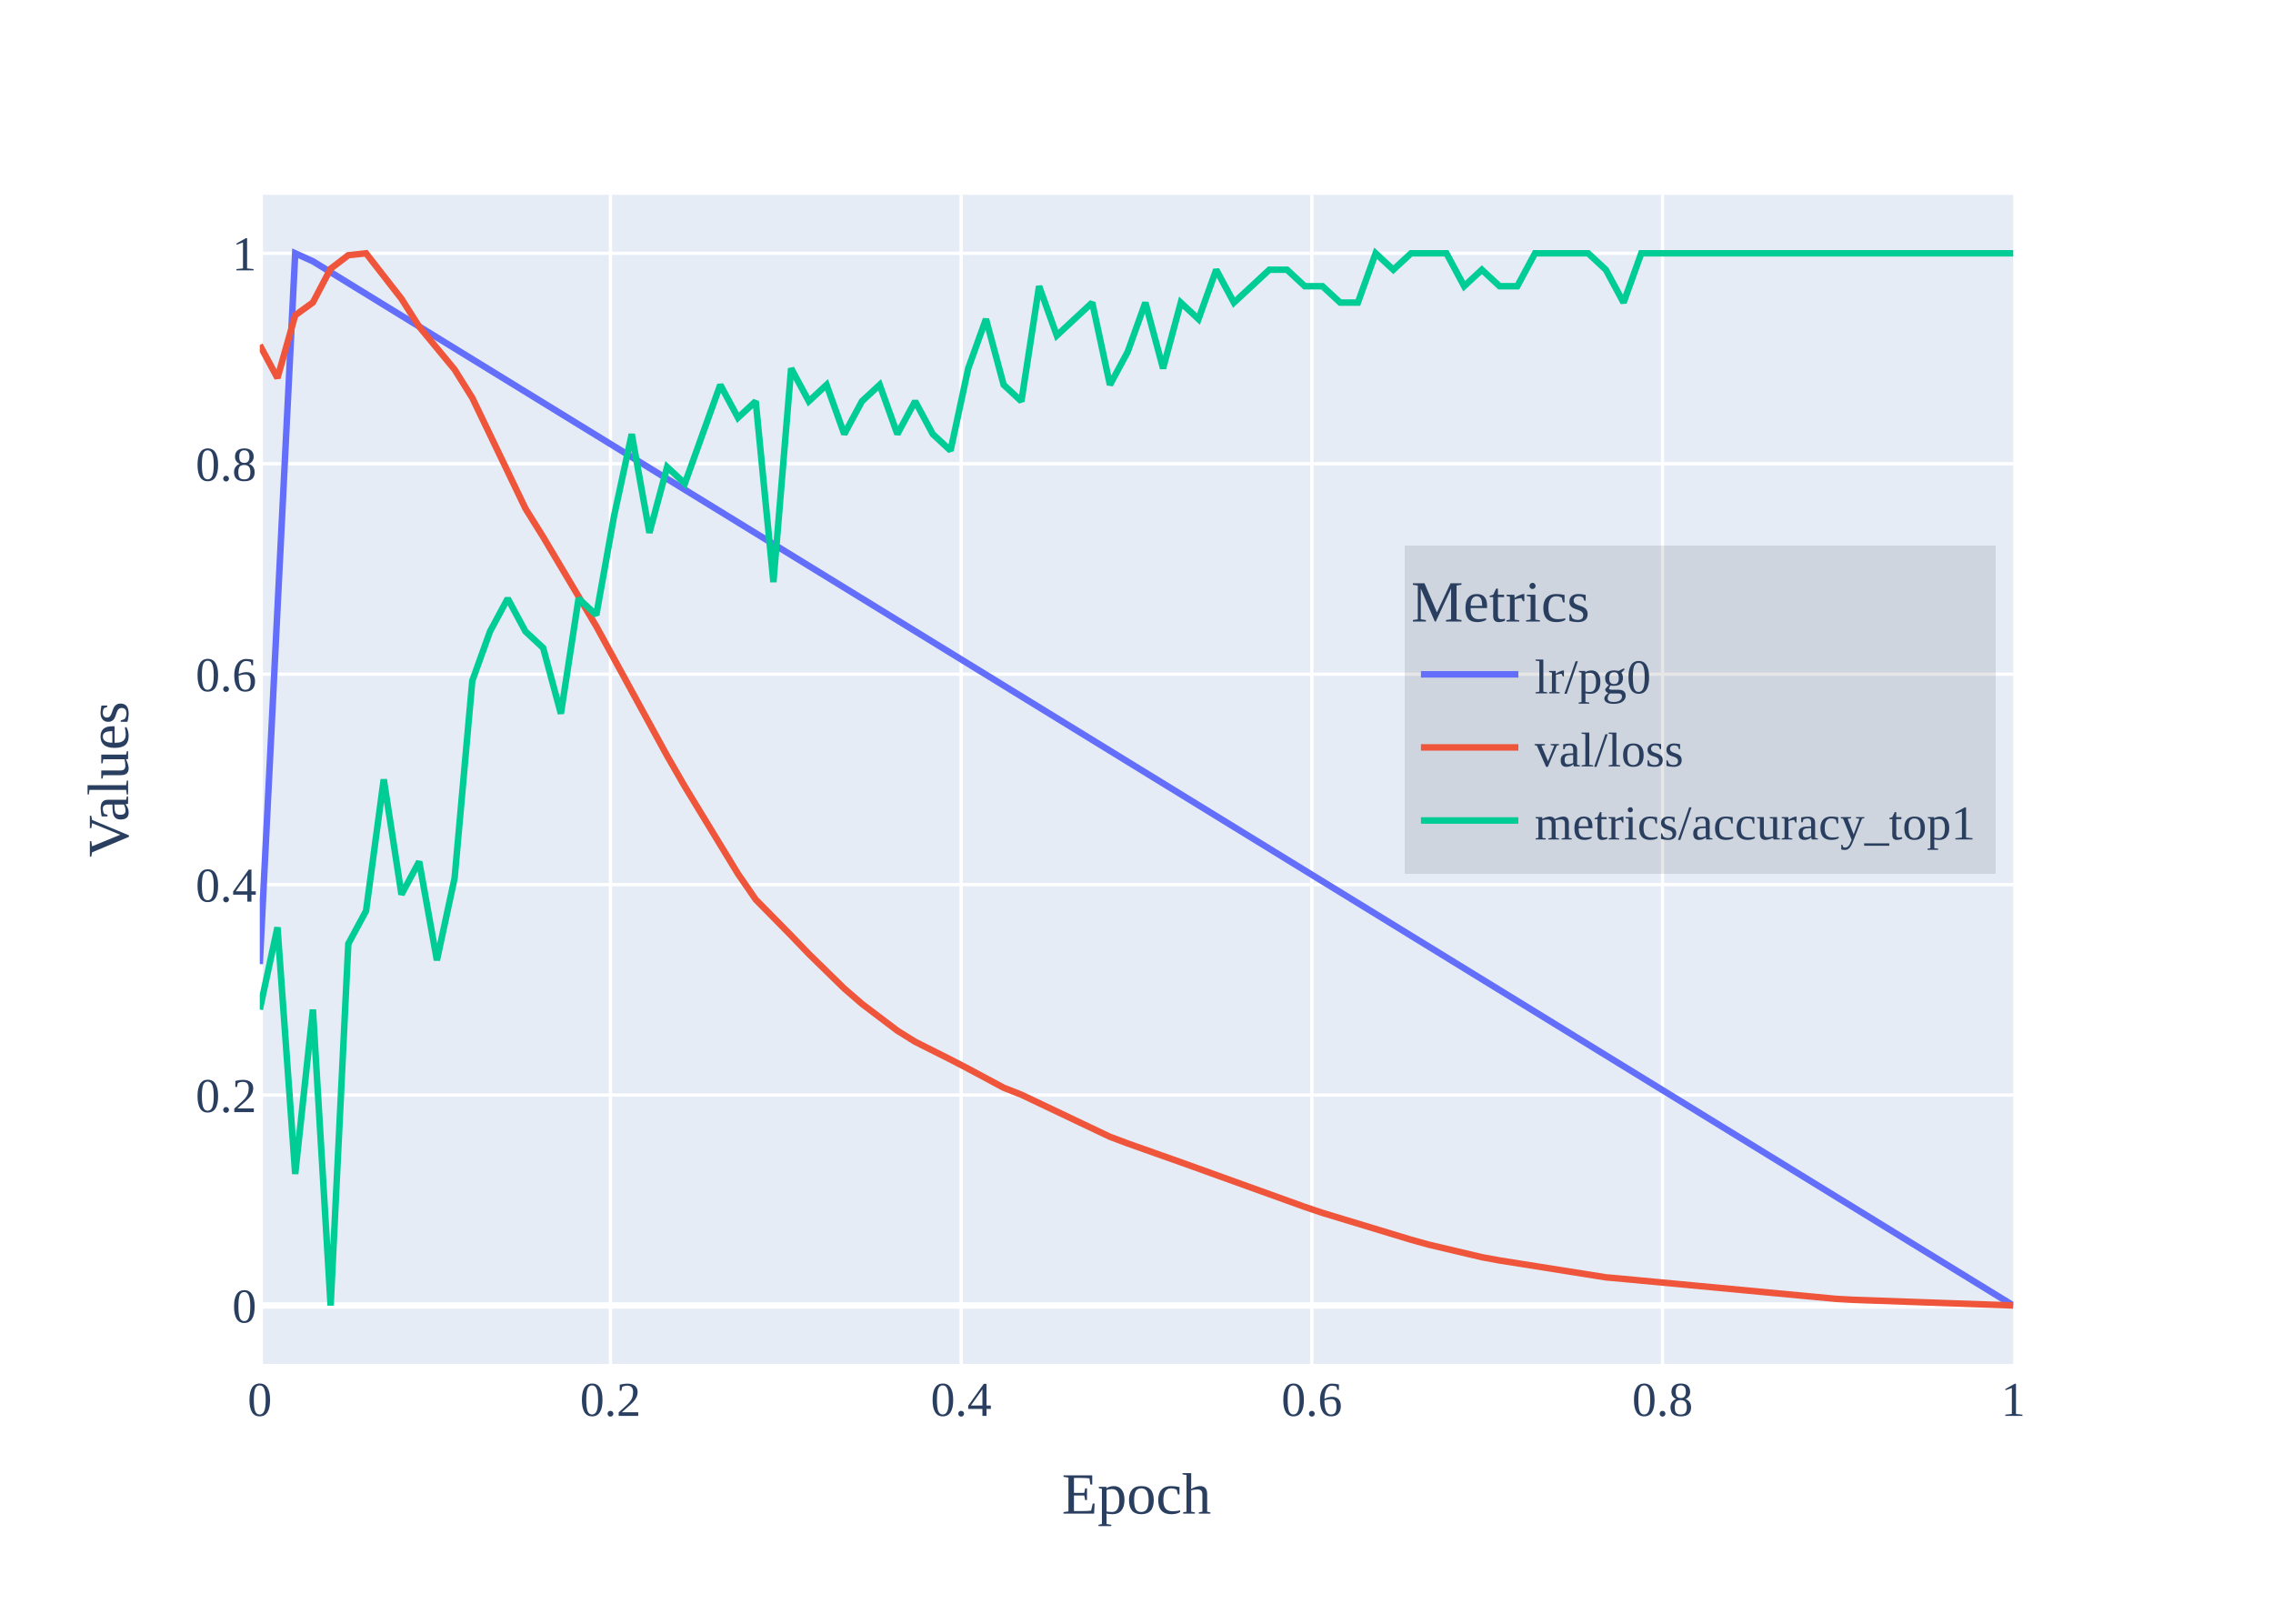
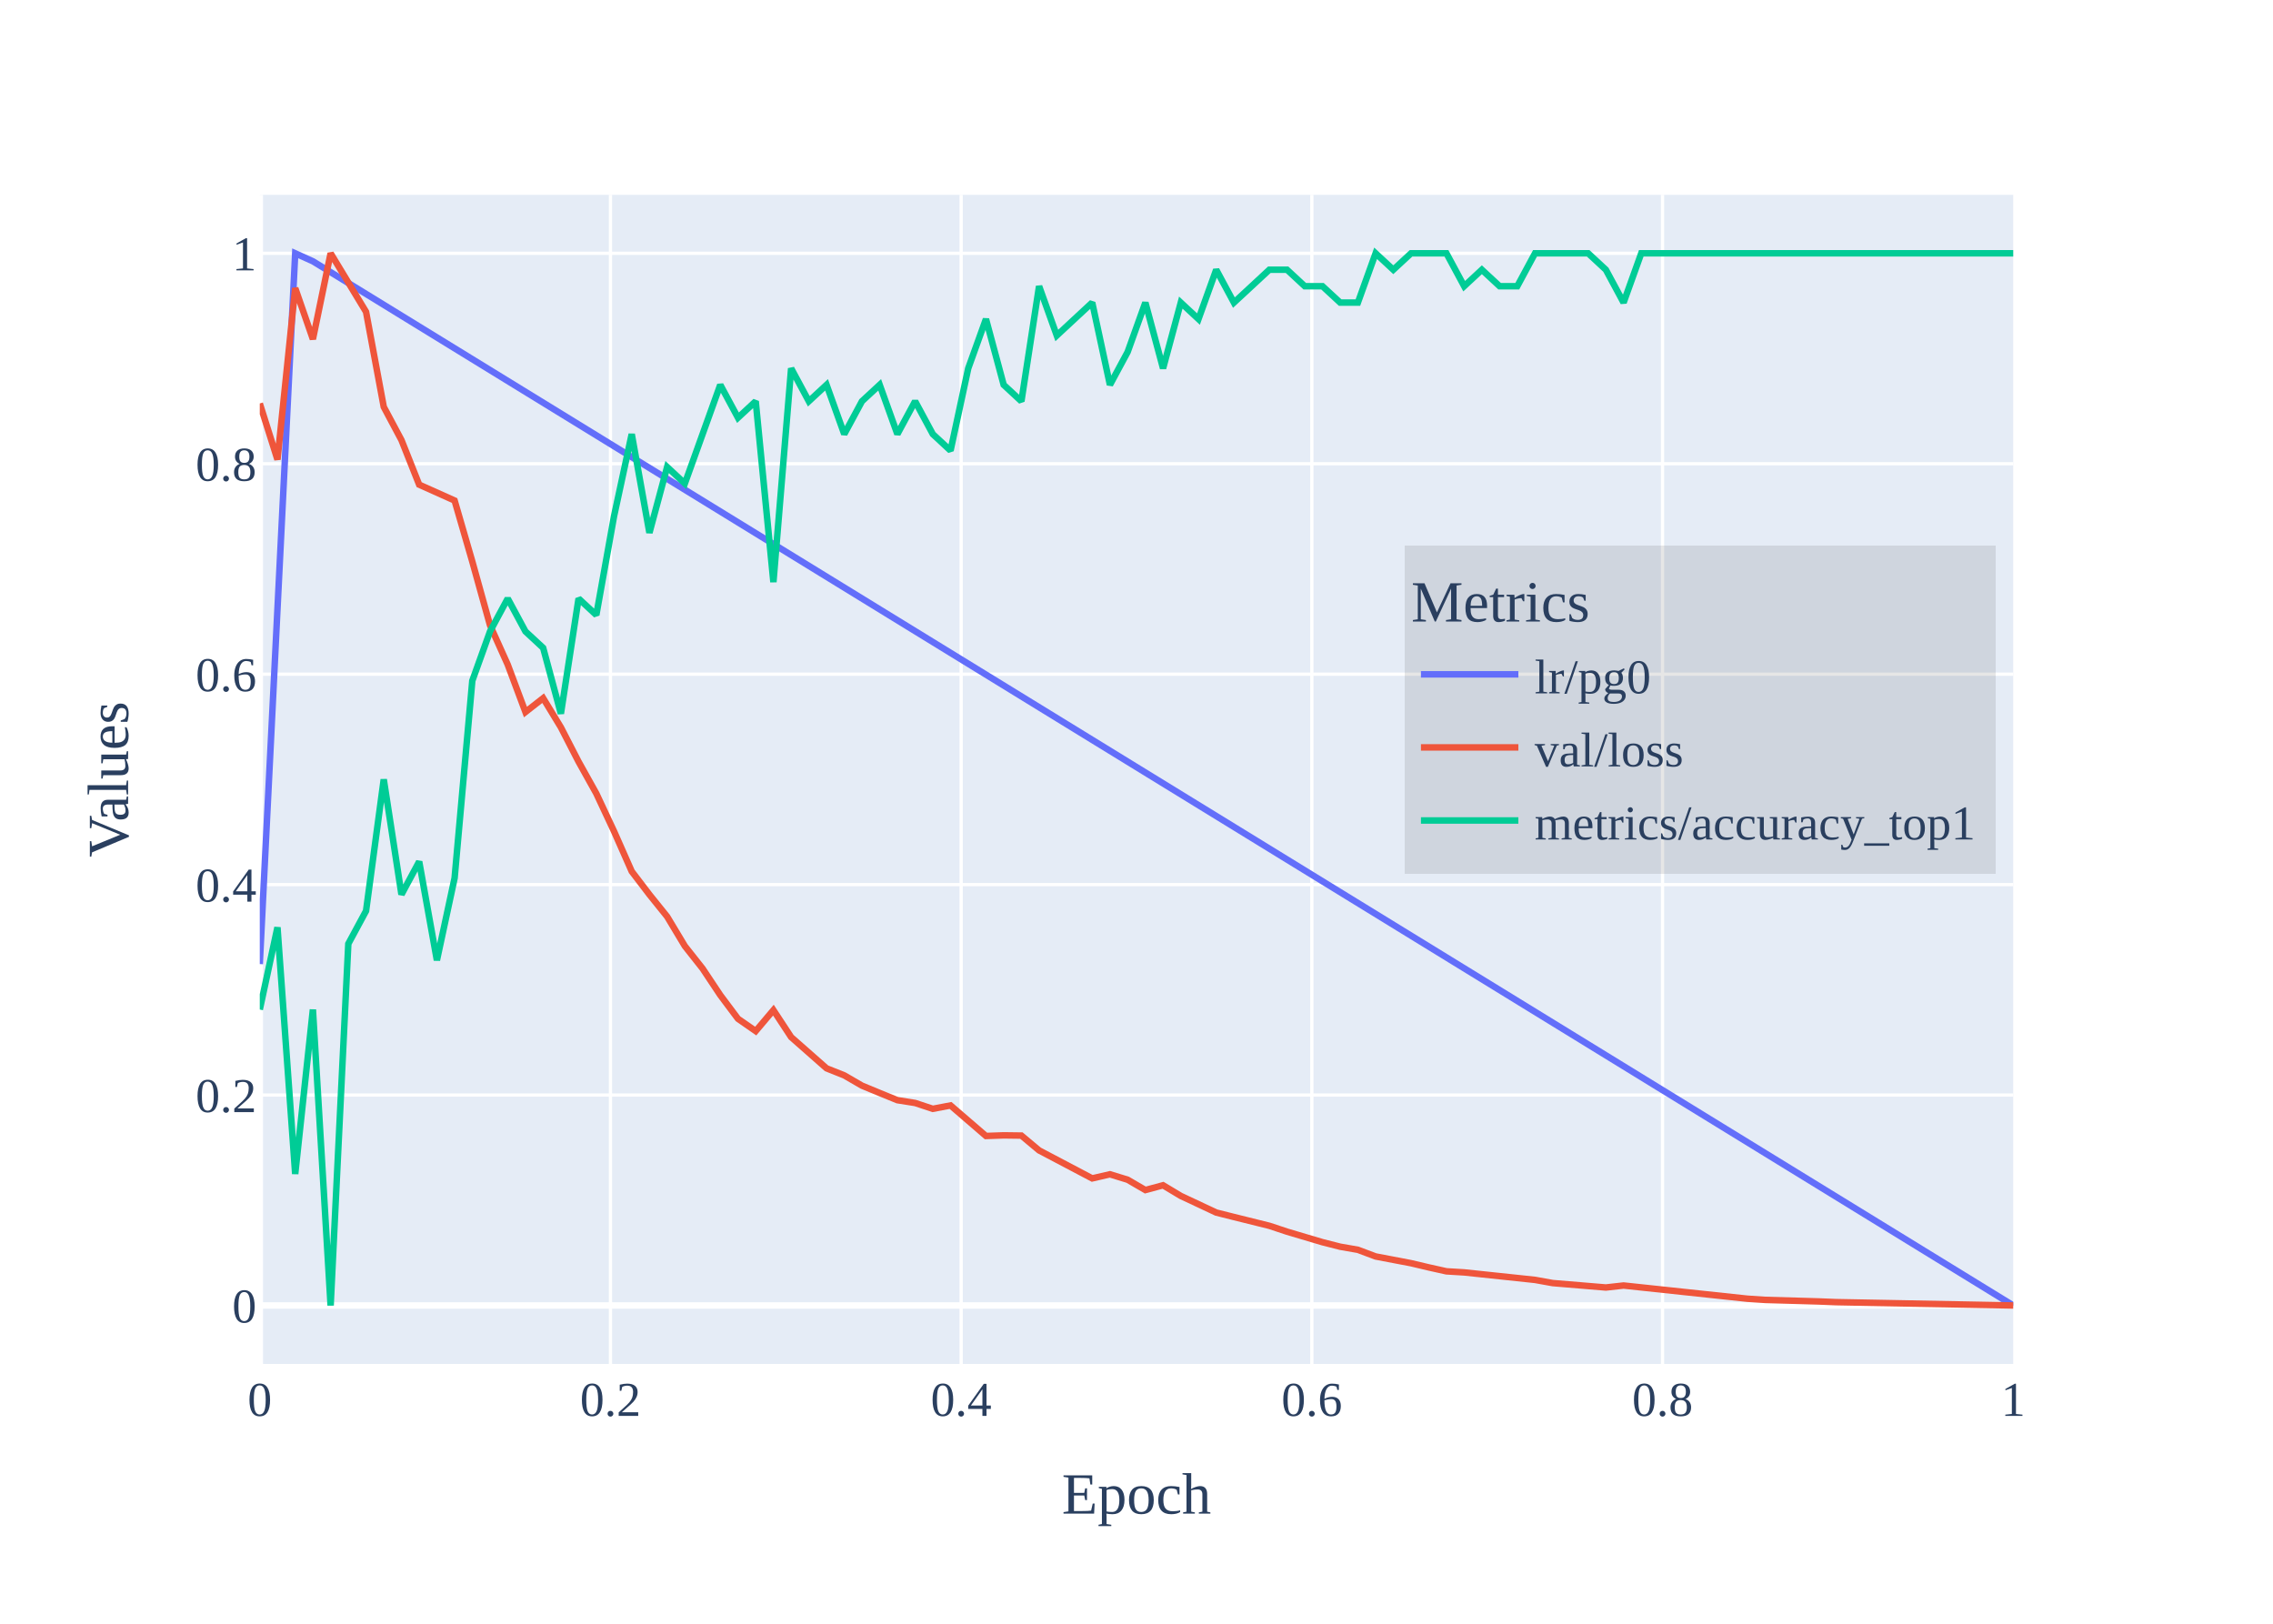
<svg xmlns="http://www.w3.org/2000/svg" class="main-svg" width="700" height="500" style="" viewBox="0 0 700 500">
  <rect x="0" y="0" width="700" height="500" style="fill: rgb(255, 255, 255); fill-opacity: 1;" />
-   <defs id="defs-0d5b2f">
+   <defs id="defs-c5c7c4">
    <g class="clips">
-       <clipPath id="clip0d5b2fxyplot" class="plotclip">
+       <clipPath id="clipc5c7c4xyplot" class="plotclip">
        <rect width="540" height="360" />
      </clipPath>
-       <clipPath class="axesclip" id="clip0d5b2fx">
+       <clipPath class="axesclip" id="clipc5c7c4x">
        <rect x="80" y="0" width="540" height="500" />
      </clipPath>
-       <clipPath class="axesclip" id="clip0d5b2fy">
+       <clipPath class="axesclip" id="clipc5c7c4y">
        <rect x="0" y="60" width="700" height="360" />
      </clipPath>
-       <clipPath class="axesclip" id="clip0d5b2fxy">
+       <clipPath class="axesclip" id="clipc5c7c4xy">
        <rect x="80" y="60" width="540" height="360" />
      </clipPath>
    </g>
    <g class="gradients" />
    <g class="patterns" />
  </defs>
  <g class="bglayer">
    <rect class="bg" x="80" y="60" width="540" height="360" style="fill: rgb(229, 236, 246); fill-opacity: 1; stroke-width: 0;" />
  </g>
  <g class="layer-below">
    <g class="imagelayer" />
    <g class="shapelayer" />
  </g>
  <g class="cartesianlayer">
    <g class="subplot xy">
      <g class="layer-subplot">
        <g class="shapelayer" />
        <g class="imagelayer" />
      </g>
      <g class="minor-gridlayer">
        <g class="x" />
        <g class="y" />
      </g>
      <g class="gridlayer">
        <g class="x">
          <path class="xgrid crisp" transform="translate(188,0)" d="M0,60v360" style="stroke: rgb(255, 255, 255); stroke-opacity: 1; stroke-width: 1px;" />
          <path class="xgrid crisp" transform="translate(296,0)" d="M0,60v360" style="stroke: rgb(255, 255, 255); stroke-opacity: 1; stroke-width: 1px;" />
          <path class="xgrid crisp" transform="translate(404,0)" d="M0,60v360" style="stroke: rgb(255, 255, 255); stroke-opacity: 1; stroke-width: 1px;" />
          <path class="xgrid crisp" transform="translate(512,0)" d="M0,60v360" style="stroke: rgb(255, 255, 255); stroke-opacity: 1; stroke-width: 1px;" />
        </g>
        <g class="y">
          <path class="ygrid crisp" transform="translate(0,337.2)" d="M80,0h540" style="stroke: rgb(255, 255, 255); stroke-opacity: 1; stroke-width: 1px;" />
          <path class="ygrid crisp" transform="translate(0,272.4)" d="M80,0h540" style="stroke: rgb(255, 255, 255); stroke-opacity: 1; stroke-width: 1px;" />
          <path class="ygrid crisp" transform="translate(0,207.6)" d="M80,0h540" style="stroke: rgb(255, 255, 255); stroke-opacity: 1; stroke-width: 1px;" />
          <path class="ygrid crisp" transform="translate(0,142.8)" d="M80,0h540" style="stroke: rgb(255, 255, 255); stroke-opacity: 1; stroke-width: 1px;" />
          <path class="ygrid crisp" transform="translate(0,78)" d="M80,0h540" style="stroke: rgb(255, 255, 255); stroke-opacity: 1; stroke-width: 1px;" />
        </g>
      </g>
      <g class="zerolinelayer">
        <path class="xzl zl crisp" transform="translate(80,0)" d="M0,60v360" style="stroke: rgb(255, 255, 255); stroke-opacity: 1; stroke-width: 2px;" />
        <path class="yzl zl crisp" transform="translate(0,402)" d="M80,0h540" style="stroke: rgb(255, 255, 255); stroke-opacity: 1; stroke-width: 2px;" />
      </g>
      <g class="layer-between">
        <g class="shapelayer" />
        <g class="imagelayer" />
      </g>
      <path class="xlines-below" />
      <path class="ylines-below" />
      <g class="overlines-below" />
      <g class="xaxislayer-below" />
      <g class="yaxislayer-below" />
      <g class="overaxes-below" />
      <g class="overplot">
-         <g class="xy" transform="translate(80,60)" clip-path="url(#clip0d5b2fxyplot)">
+         <g class="xy" transform="translate(80,60)" clip-path="url(#clipc5c7c4xyplot)">
          <g class="scatterlayer mlayer">
-             <g class="trace scatter tracee4e075" style="stroke-miterlimit: 2; opacity: 1;">
+             <g class="trace scatter trace0b25c5" style="stroke-miterlimit: 2; opacity: 1;">
              <g class="fills" />
              <g class="errorbars" />
              <g class="lines">
                <path class="js-line" d="M0,236.87L10.91,18L16.36,20.46L540,342" style="vector-effect: none; fill: none; stroke: rgb(99, 110, 250); stroke-opacity: 1; stroke-width: 2px; opacity: 1;" />
              </g>
              <g class="points" />
              <g class="text" />
            </g>
-             <g class="trace scatter trace348339" style="stroke-miterlimit: 2; opacity: 1;">
+             <g class="trace scatter tracec4ca18" style="stroke-miterlimit: 2; opacity: 1;">
              <g class="fills" />
              <g class="errorbars" />
              <g class="lines">
-                 <path class="js-line" d="M0,46.25L5.45,56.39L10.91,37.08L16.36,33.14L21.82,22.75L27.27,18.59L32.73,18L43.64,32L49.09,40.59L60,53.79L65.45,62.51L81.82,96.59L87.27,105.33L103.64,132.86L109.09,142.82L125.45,172.74L130.91,182.22L147.27,209.08L152.73,216.99L163.64,228.07L169.09,233.74L180,244.4L185.45,249.12L196.36,257.38L201.82,260.78L212.73,266.26L218.18,269.09L229.09,274.94L234.55,277.09L261.82,290.05L267.27,292.09L278.18,295.96L283.64,297.89L321.82,311.64L327.27,313.48L354.55,321.75L360,323.26L376.36,327.13L381.82,328.13L414.55,333.33L420,333.82L485.45,339.96L490.91,340.26L540,342" style="vector-effect: none; fill: none; stroke: rgb(239, 85, 59); stroke-opacity: 1; stroke-width: 2px; opacity: 1;" />
+                 <path class="js-line" d="M0,64.24L5.45,81.52L10.91,28.72L16.36,44.43L21.82,18L32.73,36.03L38.18,65.29L43.64,75.53L49.09,89.24L60,94.13L65.45,112.91L70.91,132.54L76.36,144.66L81.82,159.26L87.27,154.99L92.73,163.97L98.18,174.55L103.64,184.34L109.09,195.97L114.55,208.33L120,215.47L125.45,222.24L130.91,231.33L136.36,238.23L141.82,246.43L147.27,253.71L152.73,257.5L158.18,251.05L163.64,259.36L174.55,268.97L180,271.14L185.45,274.3L190.91,276.56L196.36,278.78L201.82,279.64L207.27,281.44L212.73,280.4L223.64,289.8L229.09,289.61L234.55,289.68L240,294.24L256.36,302.86L261.82,301.6L267.27,303.27L272.73,306.45L278.18,304.98L283.64,308.26L294.55,313.38L300,314.75L310.91,317.46L316.36,319.27L327.27,322.51L332.73,323.9L338.18,324.85L343.64,326.9L354.55,328.98L360,330.27L365.45,331.48L370.91,331.81L392.73,334.12L398.18,335.1L414.55,336.46L420,335.85L458.18,339.92L463.64,340.28L480,340.75L485.45,340.97L540,342" style="vector-effect: none; fill: none; stroke: rgb(239, 85, 59); stroke-opacity: 1; stroke-width: 2px; opacity: 1;" />
              </g>
              <g class="points" />
              <g class="text" />
            </g>
-             <g class="trace scatter trace6b7c1a" style="stroke-miterlimit: 2; opacity: 1;">
+             <g class="trace scatter trace421f9b" style="stroke-miterlimit: 2; opacity: 1;">
              <g class="fills" />
              <g class="errorbars" />
              <g class="lines">
                <path class="js-line" d="M0,250.87L5.45,225.56L10.91,301.5L16.36,250.87L21.82,342L27.27,230.62L32.73,220.5L38.18,180L43.64,215.44L49.09,205.31L54.55,235.69L60,210.37L65.45,149.63L70.91,134.44L76.36,124.31L81.82,134.44L87.27,139.5L92.73,159.75L98.18,124.31L103.64,129.38L109.09,99L114.55,73.68L120,104.06L125.45,83.81L130.91,88.88L141.82,58.5L147.27,68.63L152.73,63.56L158.18,119.25L163.64,53.43L169.09,63.56L174.55,58.5L180,73.68L185.45,63.56L190.91,58.5L196.36,73.68L201.82,63.56L207.27,73.68L212.73,78.75L218.18,53.43L223.64,38.25L229.09,58.5L234.55,63.56L240,28.13L245.45,43.31L256.36,33.18L261.82,58.5L267.27,48.38L272.73,33.18L278.18,53.43L283.64,33.18L289.09,38.25L294.55,23.06L300,33.18L305.45,28.13L310.91,23.06L316.36,23.06L321.82,28.13L327.27,28.13L332.73,33.18L338.18,33.18L343.64,18L349.09,23.06L354.55,18L360,18L365.45,18L370.91,28.13L376.36,23.06L381.82,28.13L387.27,28.13L392.73,18L409.09,18L414.55,23.06L420,33.18L425.45,18L540,18" style="vector-effect: none; fill: none; stroke: rgb(0, 204, 150); stroke-opacity: 1; stroke-width: 2px; opacity: 1;" />
              </g>
              <g class="points" />
              <g class="text" />
            </g>
          </g>
        </g>
      </g>
      <path class="xlines-above crisp" d="M0,0" style="fill: none;" />
      <path class="ylines-above crisp" d="M0,0" style="fill: none;" />
      <g class="overlines-above" />
      <g class="xaxislayer-above">
        <g class="xtick">
          <text text-anchor="middle" x="0" y="436" transform="translate(80,0)" style="font-family: 'Times New Roman'; font-size: 15px; fill: rgb(42, 63, 95); fill-opacity: 1; white-space: pre; opacity: 1;">0</text>
        </g>
        <g class="xtick">
          <text text-anchor="middle" x="0" y="436" style="font-family: 'Times New Roman'; font-size: 15px; fill: rgb(42, 63, 95); fill-opacity: 1; white-space: pre; opacity: 1;" transform="translate(188,0)">0.2</text>
        </g>
        <g class="xtick">
          <text text-anchor="middle" x="0" y="436" style="font-family: 'Times New Roman'; font-size: 15px; fill: rgb(42, 63, 95); fill-opacity: 1; white-space: pre; opacity: 1;" transform="translate(296,0)">0.4</text>
        </g>
        <g class="xtick">
          <text text-anchor="middle" x="0" y="436" style="font-family: 'Times New Roman'; font-size: 15px; fill: rgb(42, 63, 95); fill-opacity: 1; white-space: pre; opacity: 1;" transform="translate(404,0)">0.6</text>
        </g>
        <g class="xtick">
          <text text-anchor="middle" x="0" y="436" style="font-family: 'Times New Roman'; font-size: 15px; fill: rgb(42, 63, 95); fill-opacity: 1; white-space: pre; opacity: 1;" transform="translate(512,0)">0.8</text>
        </g>
        <g class="xtick">
          <text text-anchor="middle" x="0" y="436" style="font-family: 'Times New Roman'; font-size: 15px; fill: rgb(42, 63, 95); fill-opacity: 1; white-space: pre; opacity: 1;" transform="translate(620,0)">1</text>
        </g>
      </g>
      <g class="yaxislayer-above">
        <g class="ytick">
          <text text-anchor="end" x="79" y="5.25" transform="translate(0,402)" style="font-family: 'Times New Roman'; font-size: 15px; fill: rgb(42, 63, 95); fill-opacity: 1; white-space: pre; opacity: 1;">0</text>
        </g>
        <g class="ytick">
          <text text-anchor="end" x="79" y="5.25" style="font-family: 'Times New Roman'; font-size: 15px; fill: rgb(42, 63, 95); fill-opacity: 1; white-space: pre; opacity: 1;" transform="translate(0,337.2)">0.2</text>
        </g>
        <g class="ytick">
          <text text-anchor="end" x="79" y="5.25" style="font-family: 'Times New Roman'; font-size: 15px; fill: rgb(42, 63, 95); fill-opacity: 1; white-space: pre; opacity: 1;" transform="translate(0,272.4)">0.4</text>
        </g>
        <g class="ytick">
          <text text-anchor="end" x="79" y="5.25" style="font-family: 'Times New Roman'; font-size: 15px; fill: rgb(42, 63, 95); fill-opacity: 1; white-space: pre; opacity: 1;" transform="translate(0,207.6)">0.6</text>
        </g>
        <g class="ytick">
          <text text-anchor="end" x="79" y="5.25" style="font-family: 'Times New Roman'; font-size: 15px; fill: rgb(42, 63, 95); fill-opacity: 1; white-space: pre; opacity: 1;" transform="translate(0,142.8)">0.8</text>
        </g>
        <g class="ytick">
          <text text-anchor="end" x="79" y="5.25" style="font-family: 'Times New Roman'; font-size: 15px; fill: rgb(42, 63, 95); fill-opacity: 1; white-space: pre; opacity: 1;" transform="translate(0,78)">1</text>
        </g>
      </g>
      <g class="overaxes-above" />
    </g>
  </g>
  <g class="polarlayer" />
  <g class="smithlayer" />
  <g class="ternarylayer" />
  <g class="geolayer" />
  <g class="funnelarealayer" />
  <g class="pielayer" />
  <g class="iciclelayer" />
  <g class="treemaplayer" />
  <g class="sunburstlayer" />
  <g class="glimages" />
-   <defs id="topdefs-0d5b2f">
+   <defs id="topdefs-c5c7c4">
    <g class="clips" />
-     <clipPath id="legend0d5b2f">
+     <clipPath id="legendc5c7c4">
      <rect width="182" height="101" x="0" y="0" />
    </clipPath>
  </defs>
  <g class="layer-above">
    <g class="imagelayer" />
    <g class="shapelayer" />
  </g>
  <g class="infolayer">
    <g class="legend" pointer-events="all" transform="translate(432.6,168)">
      <rect class="bg" shape-rendering="crispEdges" width="182" height="101" x="0" y="0" style="stroke: rgb(68, 68, 68); stroke-opacity: 1; fill: rgb(0, 0, 0); fill-opacity: 0.1; stroke-width: 0px;" />
-       <g class="scrollbox" transform="" clip-path="url(#legend0d5b2f)">
+       <g class="scrollbox" transform="" clip-path="url(#legendc5c7c4)">
        <text class="legendtitletext" text-anchor="start" x="2" y="23.4" style="font-family: 'Times New Roman'; font-size: 18px; fill: rgb(42, 63, 95); fill-opacity: 1; white-space: pre;">Metrics</text>
        <g class="groups" transform="">
          <g class="traces" transform="translate(0,39.65)" style="opacity: 1;">
            <text class="legendtext" text-anchor="start" x="40" y="5.85" style="font-family: 'Times New Roman'; font-size: 15px; fill: rgb(42, 63, 95); fill-opacity: 1; white-space: pre;">lr/pg0</text>
            <g class="layers" style="opacity: 1;">
              <g class="legendfill" />
              <g class="legendlines">
                <path class="js-line" d="M5,0h30" style="fill: none; stroke: rgb(99, 110, 250); stroke-opacity: 1; stroke-width: 2px;" />
              </g>
              <g class="legendsymbols">
                <g class="legendpoints" />
              </g>
            </g>
            <rect class="legendtoggle" x="0" y="-11.25" width="176.781" height="22.5" style="fill: rgb(0, 0, 0); fill-opacity: 0;" />
          </g>
        </g>
        <g class="groups" transform="">
          <g class="traces" transform="translate(0,62.15)" style="opacity: 1;">
            <text class="legendtext" text-anchor="start" x="40" y="5.85" style="font-family: 'Times New Roman'; font-size: 15px; fill: rgb(42, 63, 95); fill-opacity: 1; white-space: pre;">val/loss</text>
            <g class="layers" style="opacity: 1;">
              <g class="legendfill" />
              <g class="legendlines">
                <path class="js-line" d="M5,0h30" style="fill: none; stroke: rgb(239, 85, 59); stroke-opacity: 1; stroke-width: 2px;" />
              </g>
              <g class="legendsymbols">
                <g class="legendpoints" />
              </g>
            </g>
            <rect class="legendtoggle" x="0" y="-11.25" width="176.781" height="22.5" style="fill: rgb(0, 0, 0); fill-opacity: 0;" />
          </g>
        </g>
        <g class="groups" transform="">
          <g class="traces" transform="translate(0,84.65)" style="opacity: 1;">
            <text class="legendtext" text-anchor="start" x="40" y="5.85" style="font-family: 'Times New Roman'; font-size: 15px; fill: rgb(42, 63, 95); fill-opacity: 1; white-space: pre;">metrics/accuracy_top1</text>
            <g class="layers" style="opacity: 1;">
              <g class="legendfill" />
              <g class="legendlines">
                <path class="js-line" d="M5,0h30" style="fill: none; stroke: rgb(0, 204, 150); stroke-opacity: 1; stroke-width: 2px;" />
              </g>
              <g class="legendsymbols">
                <g class="legendpoints" />
              </g>
            </g>
            <rect class="legendtoggle" x="0" y="-11.25" width="176.781" height="22.5" style="fill: rgb(0, 0, 0); fill-opacity: 0;" />
          </g>
        </g>
      </g>
      <rect class="scrollbar" rx="20" ry="3" width="0" height="0" x="0" y="0" style="fill: rgb(128, 139, 164); fill-opacity: 1;" />
    </g>
    <g class="g-gtitle" />
    <g class="g-xtitle">
      <text class="xtitle" x="350" y="466.1" text-anchor="middle" style="opacity: 1; font-family: 'Times New Roman'; font-size: 18px; fill: rgb(42, 63, 95); fill-opacity: 1; white-space: pre;">Epoch</text>
    </g>
    <g class="g-ytitle">
      <text class="ytitle" transform="rotate(-90,39.45,240)" x="39.45" y="240" text-anchor="middle" style="opacity: 1; font-family: 'Times New Roman'; font-size: 18px; fill: rgb(42, 63, 95); fill-opacity: 1; white-space: pre;">Values</text>
    </g>
  </g>
</svg>
